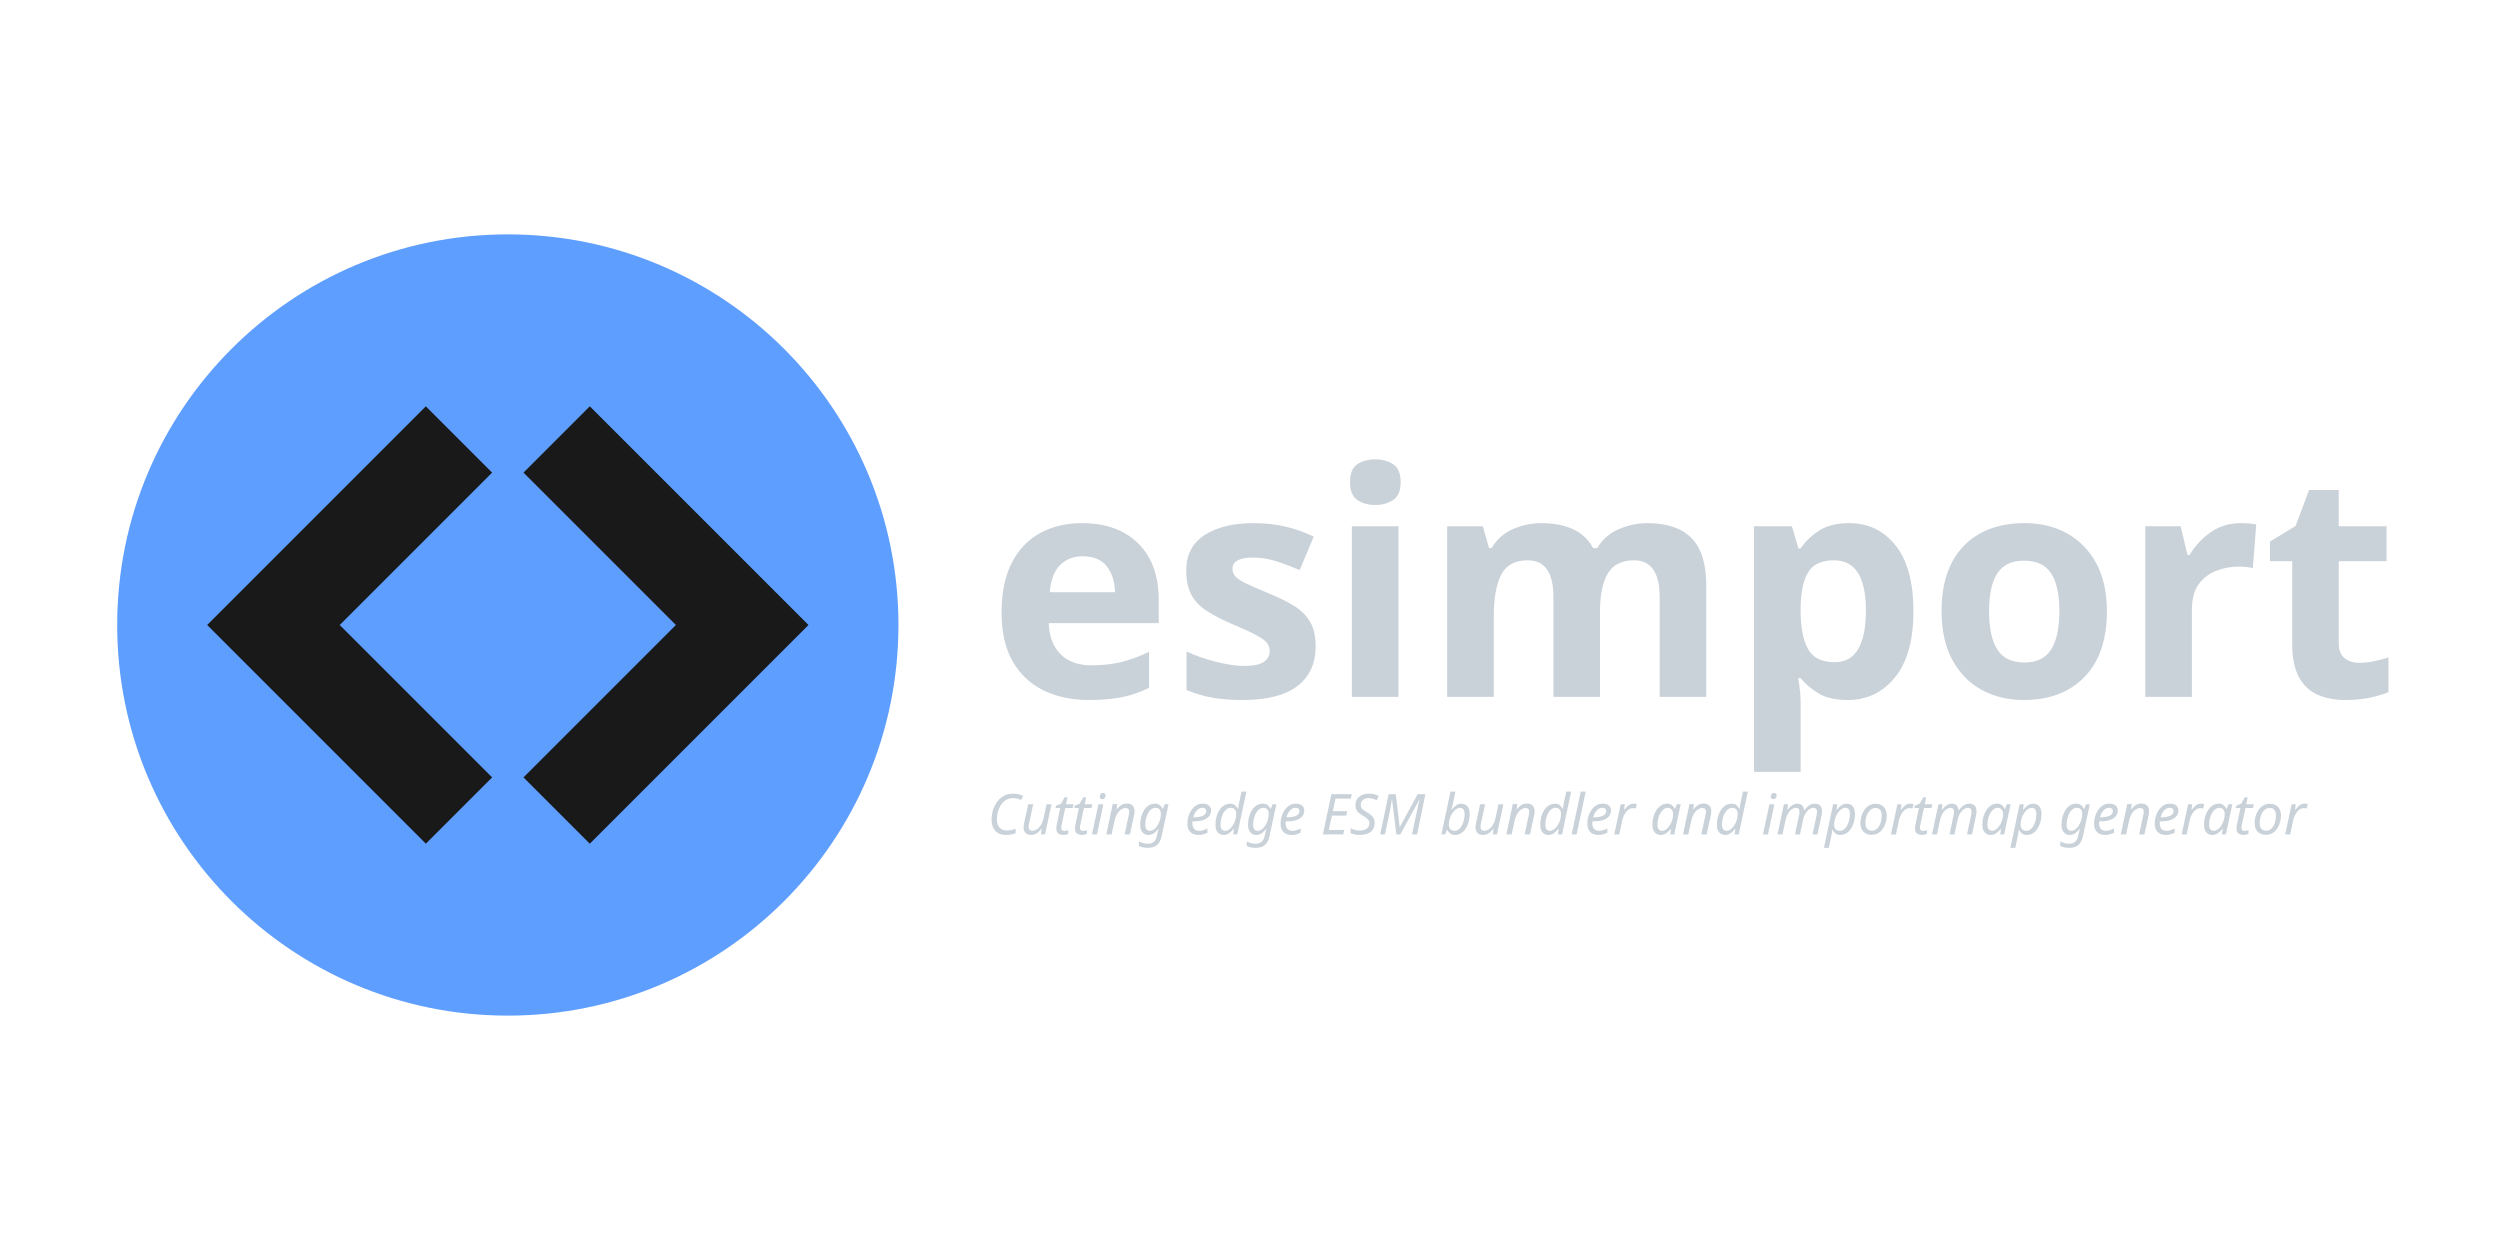
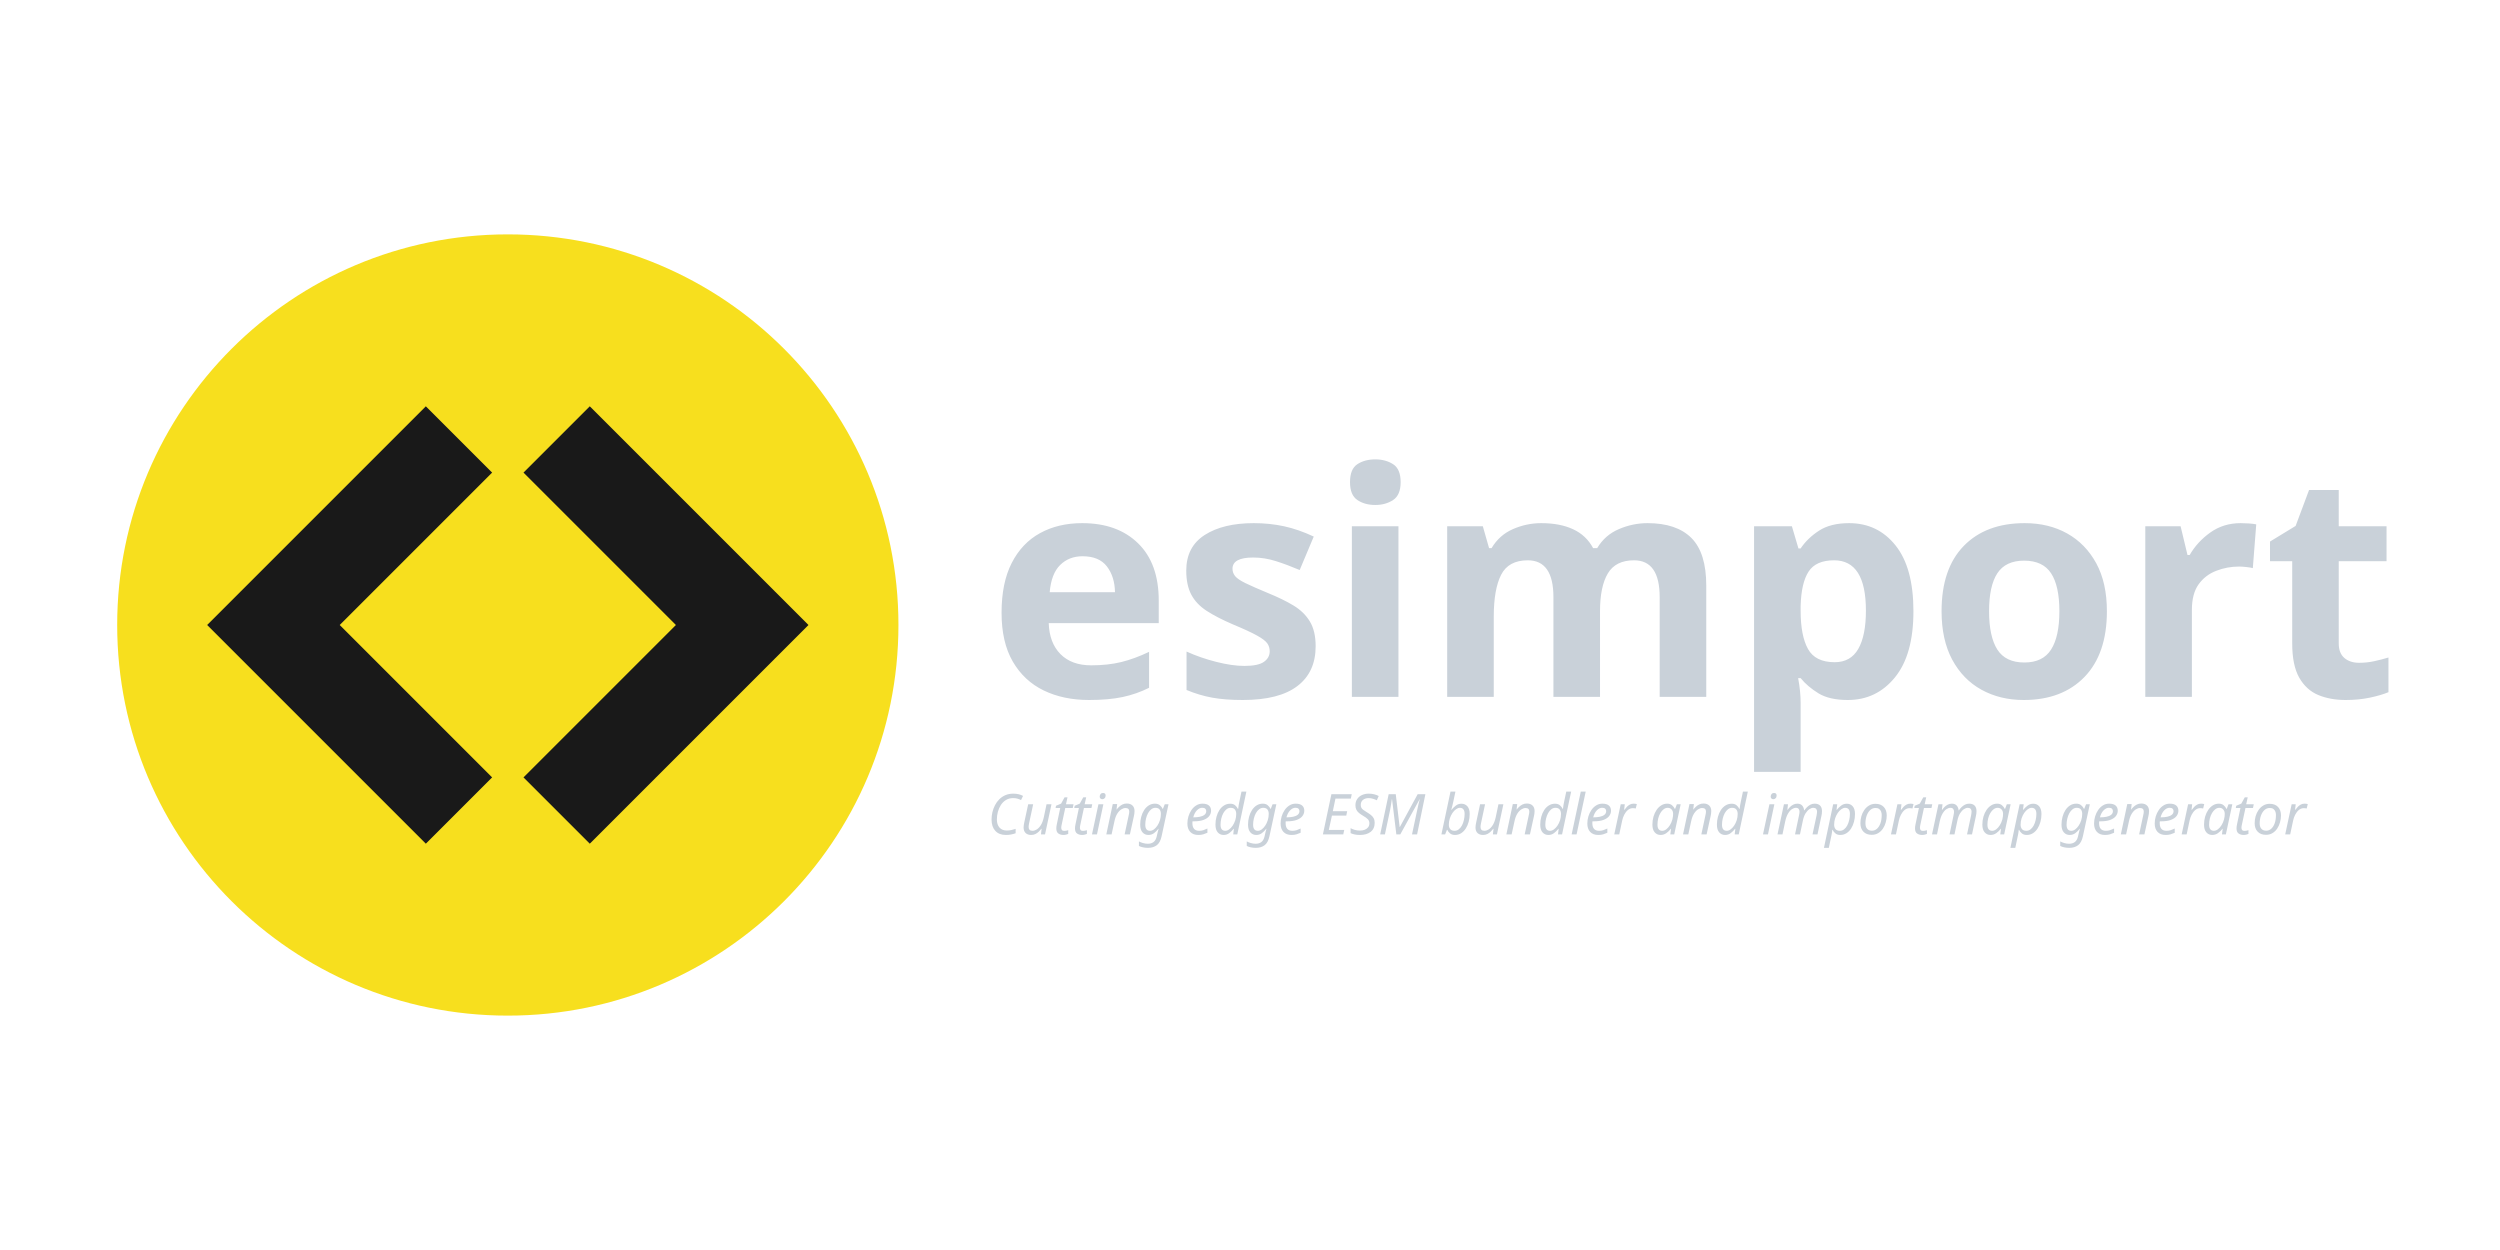
<svg xmlns="http://www.w3.org/2000/svg" width="640" height="320" font-family="Noto Sans, Helvetica, sans-serif" viewBox="0 0 1280 640">
-   <circle cx="260" cy="320" r="200" fill="#5e9eff" />
+   <circle cx="260" cy="320" r="200" fill="#f7df1e" />
  <path fill="none" stroke="#191919" stroke-width="48" d="m285 225 95 95-95 95m-50 0-95-95 95-95M115 415" />
  <text x="241" y="148" font-size="100" font-weight="bold" transform="matrix(1.6 0 0 1.6 120 120)" fill="#C9D1D9">
    esimport
  </text>
  <text x="241" y="192" font-size="18" font-style="italic" transform="matrix(1.6 0 0 1.6 120 120)" fill="#C9D1D9">
    Cutting edge ESM bundler and importmap generator
  </text>
</svg>
